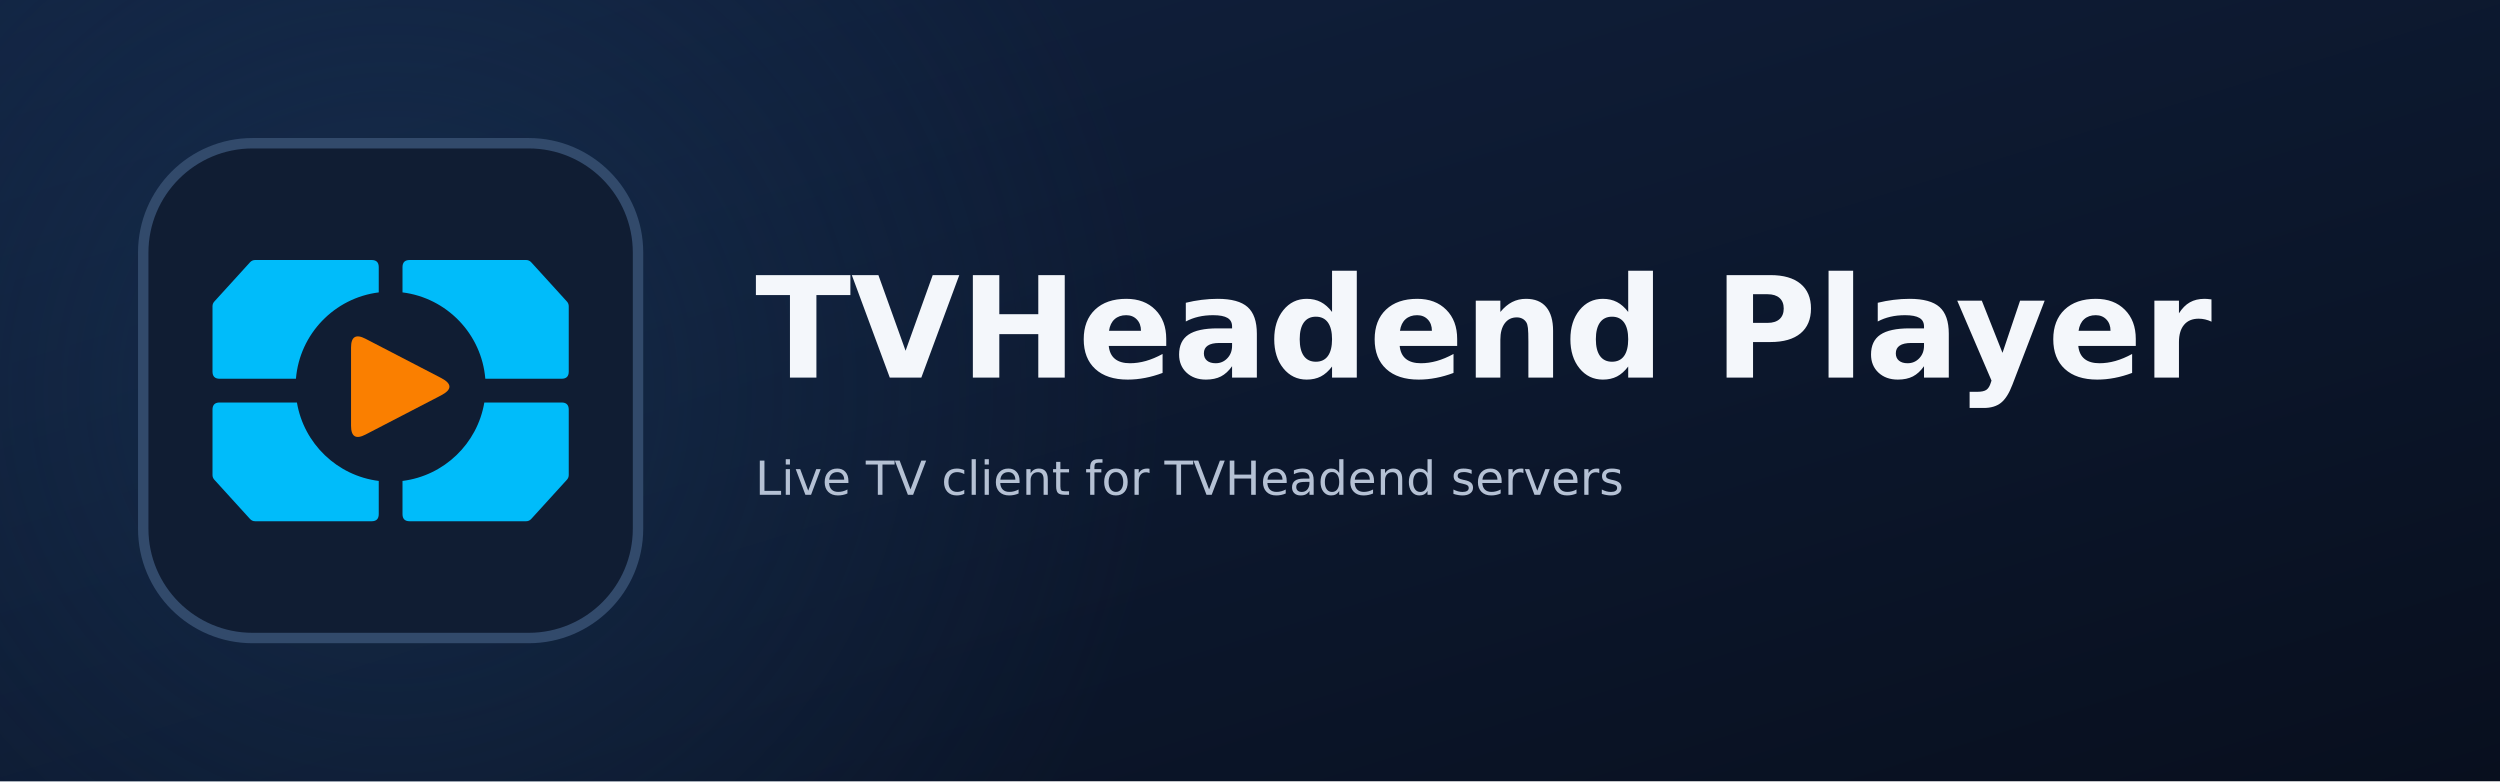
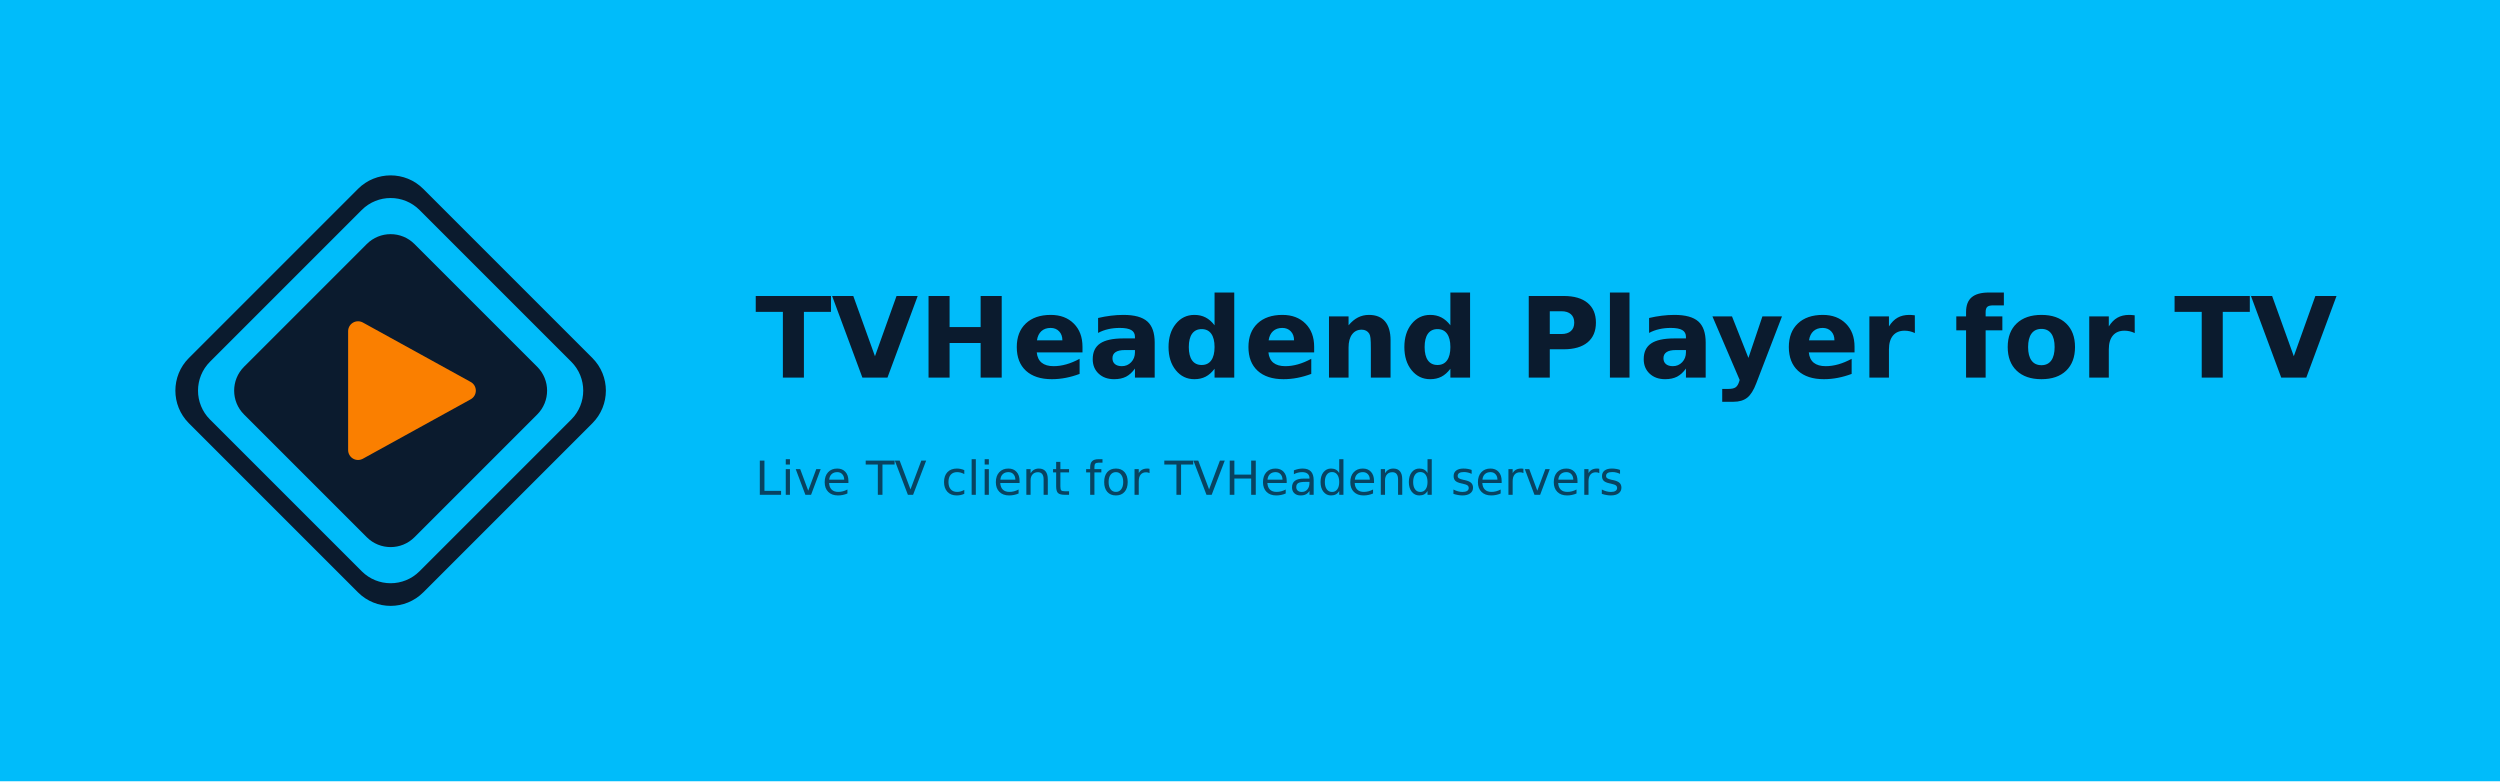
<svg xmlns="http://www.w3.org/2000/svg" width="960" height="300" viewBox="0 0 960 300">
-   <defs>
-     <linearGradient id="bg" x1="0" y1="0" x2="1" y2="1">
-       <stop offset="0" stop-color="#112240" />
-       <stop offset="1" stop-color="#080f1e" />
-     </linearGradient>
-     <radialGradient id="glow" cx="0.5" cy="0.5" r="0.5">
-       <stop offset="0" stop-color="#1b395c" stop-opacity="0.5" />
-       <stop offset="1" stop-color="#1b395c" stop-opacity="0" />
-     </radialGradient>
-   </defs>
-   <rect width="960" height="300" fill="url(#bg)" />
-   <circle cx="150" cy="150" r="300" fill="url(#glow)" />
-   <rect x="55" y="55" width="190" height="190" rx="42" fill="#101d33" stroke="#324a6b" stroke-width="4" />
-   <path fill="#00BCFA" fill-rule="evenodd" d="M98.01,99.84 Q96.80,99.84 95.99,100.74 L82.31,115.78 Q81.60,116.56 81.60,117.62 L81.60,142.70 Q81.60,145.44 84.34,145.44 L113.64,145.44 C115.06,128.23 128.44,114.40 145.44,112.28 L145.44,112.28 L145.44,102.58 Q145.44,99.84 142.70,99.84 ZM157.30,99.84 Q154.56,99.84 154.56,102.58 L154.56,112.28 L154.56,112.28 C171.56,114.40 184.94,128.23 186.36,145.44 L215.66,145.44 Q218.40,145.44 218.40,142.70 L218.40,117.62 Q218.40,116.56 217.69,115.78 L204.01,100.74 Q203.20,99.84 201.99,99.84 ZM84.34,154.56 Q81.60,154.56 81.60,157.30 L81.60,182.38 Q81.60,183.44 82.31,184.22 L95.99,199.26 Q96.80,200.16 98.01,200.16 L142.70,200.16 Q145.44,200.16 145.44,197.42 L145.44,184.68 L145.44,184.68 C129.45,182.68 116.67,170.34 114.02,154.56 ZM185.98,154.56 C183.33,170.34 170.55,182.68 154.56,184.68 L154.56,184.68 L154.56,197.42 Q154.56,200.16 157.30,200.16 L201.99,200.16 Q203.20,200.16 204.01,199.26 L217.69,184.22 Q218.40,183.44 218.40,182.38 L218.40,157.30 Q218.40,154.56 215.66,154.56 Z" />
-   <path fill="#FA7F00" d="M134.80,133.45 Q134.80,127.20 140.35,130.08 L169.33,145.11 Q175.84,148.48 169.33,151.85 L140.35,166.88 Q134.80,169.76 134.80,163.51 Z" />
-   <text x="290" y="145" fill="#f4f7fb" font-family="DejaVu Sans, sans-serif" font-size="54" font-weight="700">TVHeadend Player</text>
-   <text x="290" y="190" fill="#b5c1d4" font-family="DejaVu Sans, sans-serif" font-size="18">Live TV client for TVHeadend servers</text>
+   <rect width="960" height="300" fill="#00BCFA" />
+   <path fill="#0B1B2E" d="M137.46,72.54 L72.54,137.46 C65.61,144.39 65.61,155.61 72.54,162.54 L137.46,227.46 C144.39,234.39 155.61,234.39 162.54,227.46 L227.46,162.54 C234.39,155.61 234.39,144.39 227.46,137.46 L162.54,72.54 C155.61,65.61 144.39,65.61 137.46,72.54 Z" />
+   <path fill="#00BCFA" d="M138.91,80.63 L80.63,138.91 C74.51,145.04 74.51,154.96 80.63,161.09 L138.91,219.37 C145.04,225.49 154.96,225.49 161.09,219.37 L219.37,161.09 C225.49,154.96 225.49,145.04 219.37,138.91 L161.09,80.63 C154.96,74.51 145.04,74.51 138.91,80.63 Z" />
+   <path fill="#0B1B2E" d="M140.84,93.71 L93.71,140.84 C88.65,145.90 88.65,154.10 93.71,159.16 L140.84,206.29 C145.90,211.35 154.10,211.35 159.16,206.29 L206.29,159.16 C211.35,154.10 211.35,145.90 206.29,140.84 L159.16,93.71 C154.10,88.65 145.90,88.65 140.84,93.71 Z" />
+   <path fill="#FA7F00" d="M137.49,123.37 C136.82,123.37 136.15,123.54 135.55,123.90 C134.40,124.58 133.68,125.83 133.68,127.17 L133.68,172.83 C133.68,174.17 134.40,175.42 135.55,176.10 C136.15,176.46 136.82,176.63 137.49,176.63 C138.12,176.63 138.75,176.47 139.33,176.16 L180.75,153.33 C181.97,152.66 182.72,151.39 182.72,150 C182.72,148.61 181.97,147.34 180.75,146.67 L139.33,123.84 C138.75,123.53 138.12,123.37 137.49,123.37 Z" />
+   <text x="290" y="145" fill="#0b1b2e" font-family="DejaVu Sans, sans-serif" font-size="43" font-weight="700">TVHeadend Player for TV</text>
+   <text x="290" y="190" fill="#0b1b2e" fill-opacity="0.75" font-family="DejaVu Sans, sans-serif" font-size="18">Live TV client for TVHeadend servers</text>
</svg>
